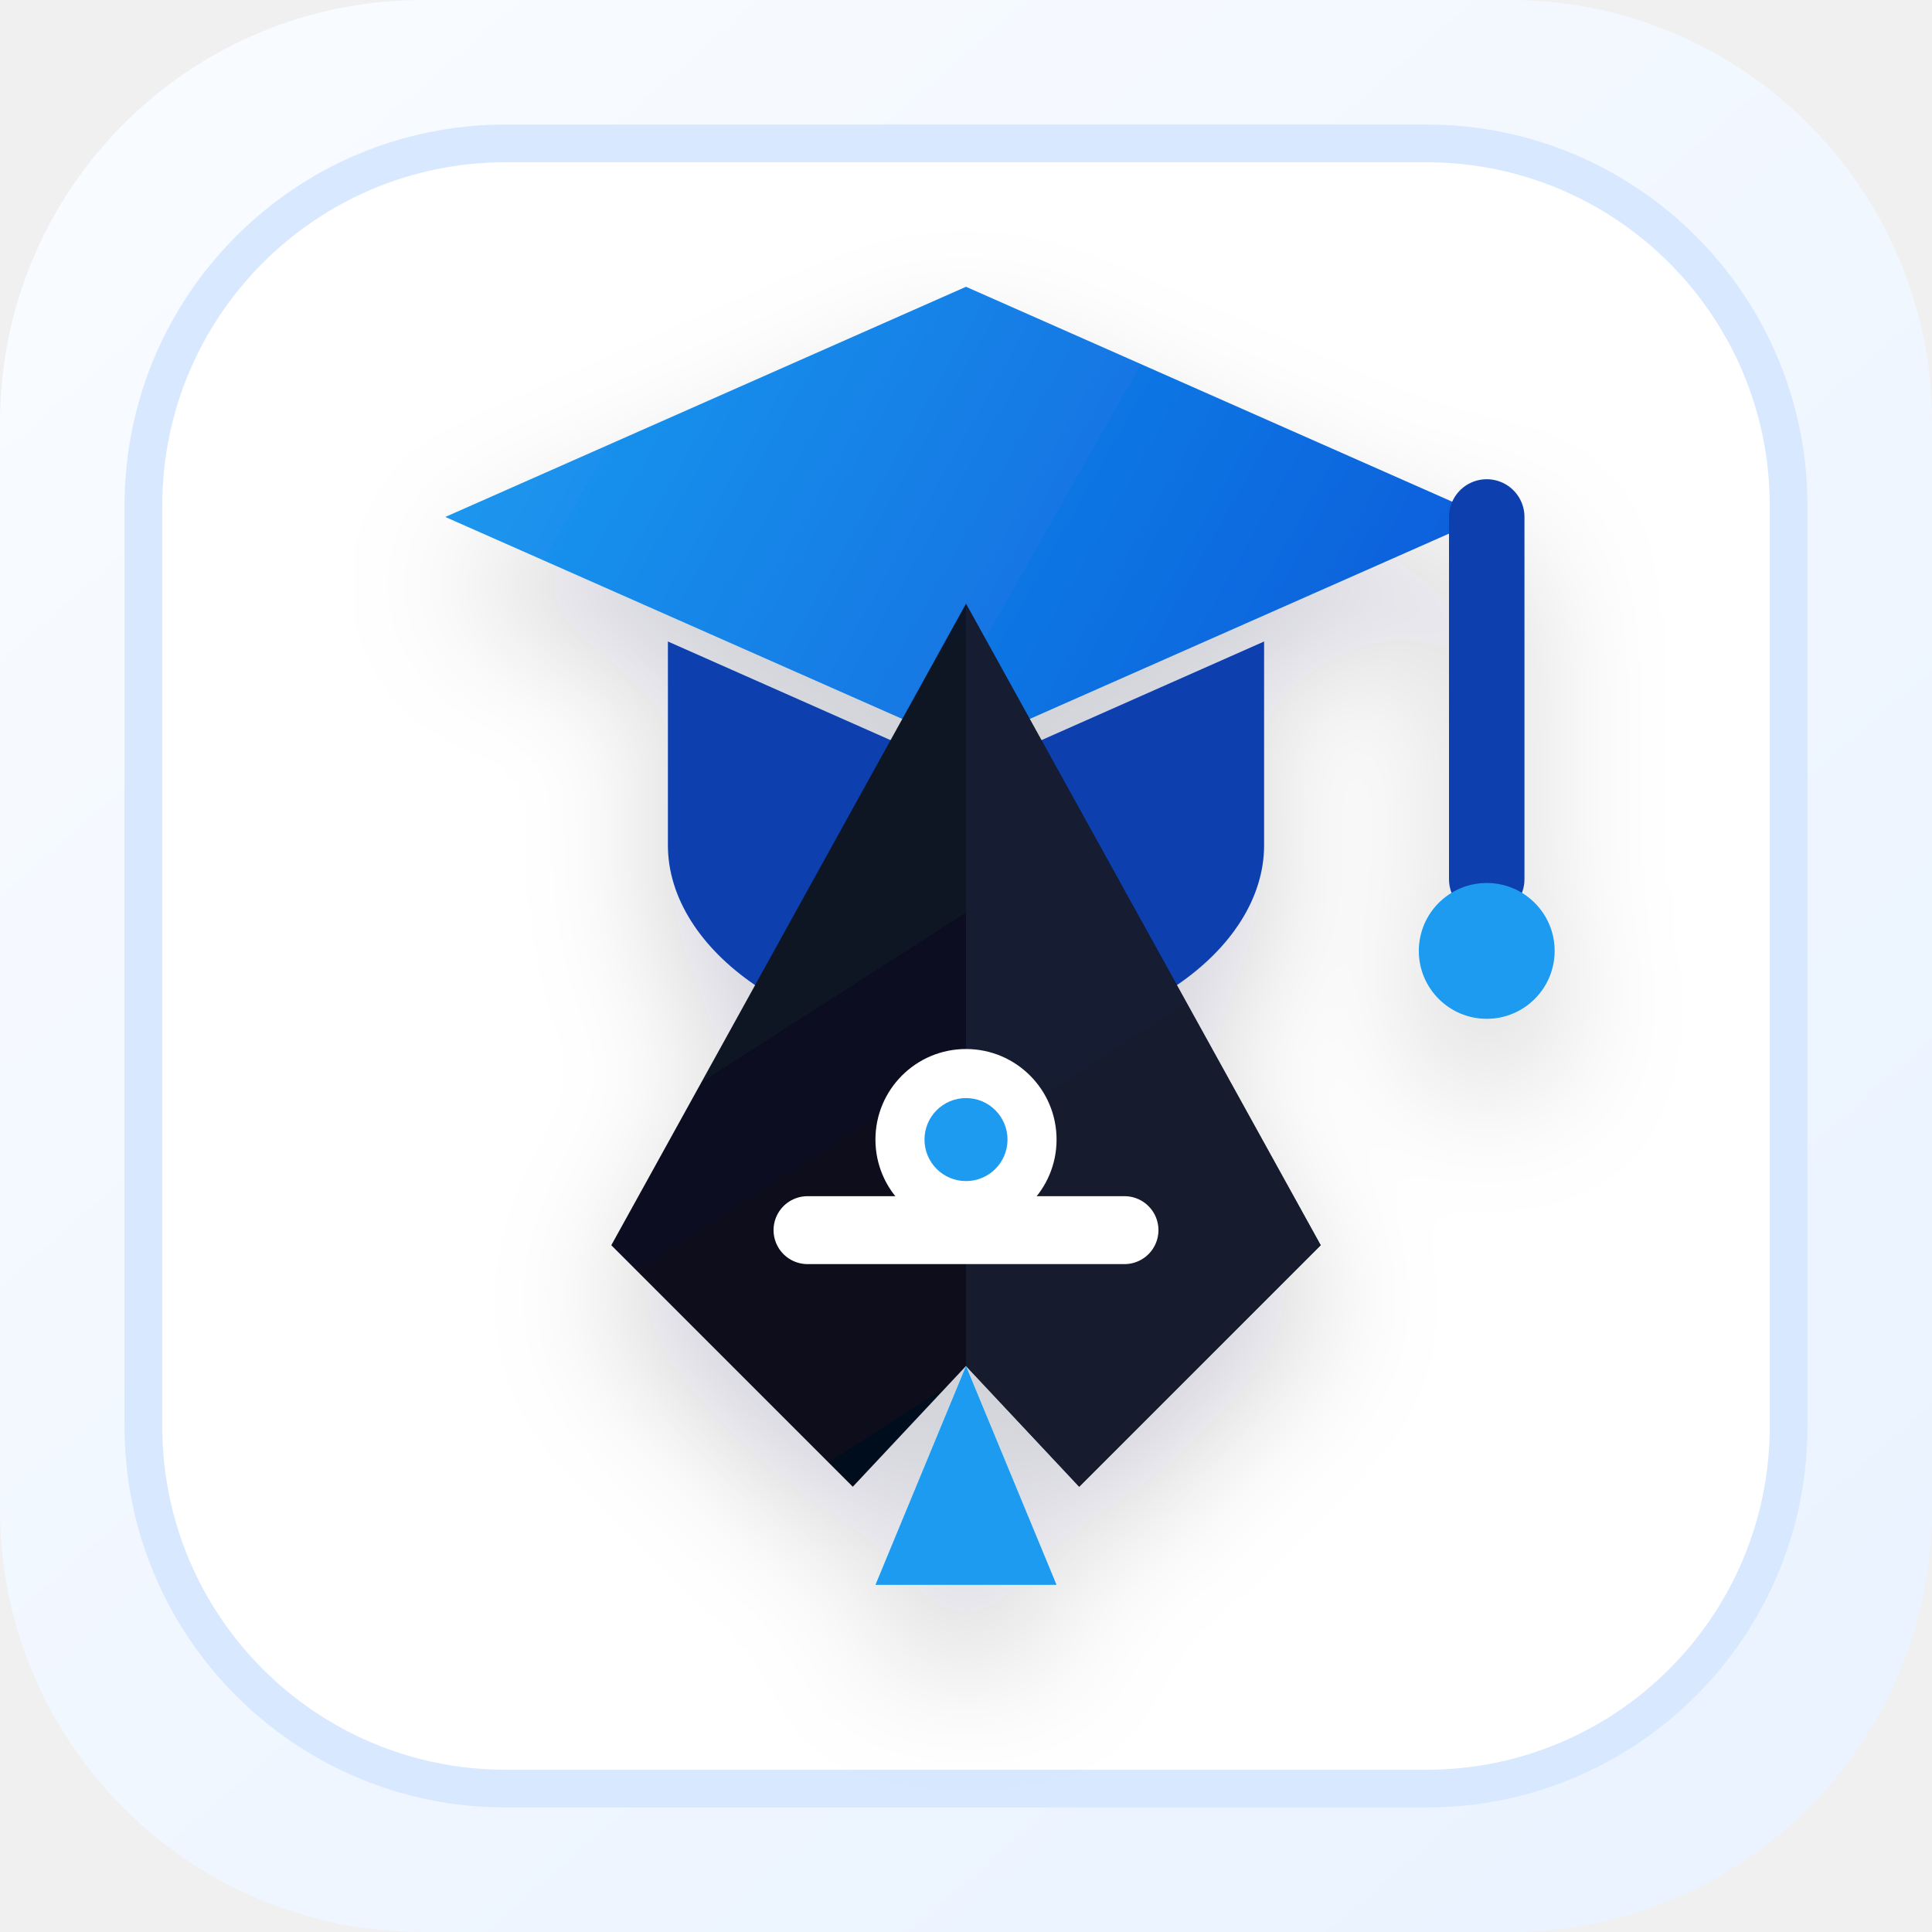
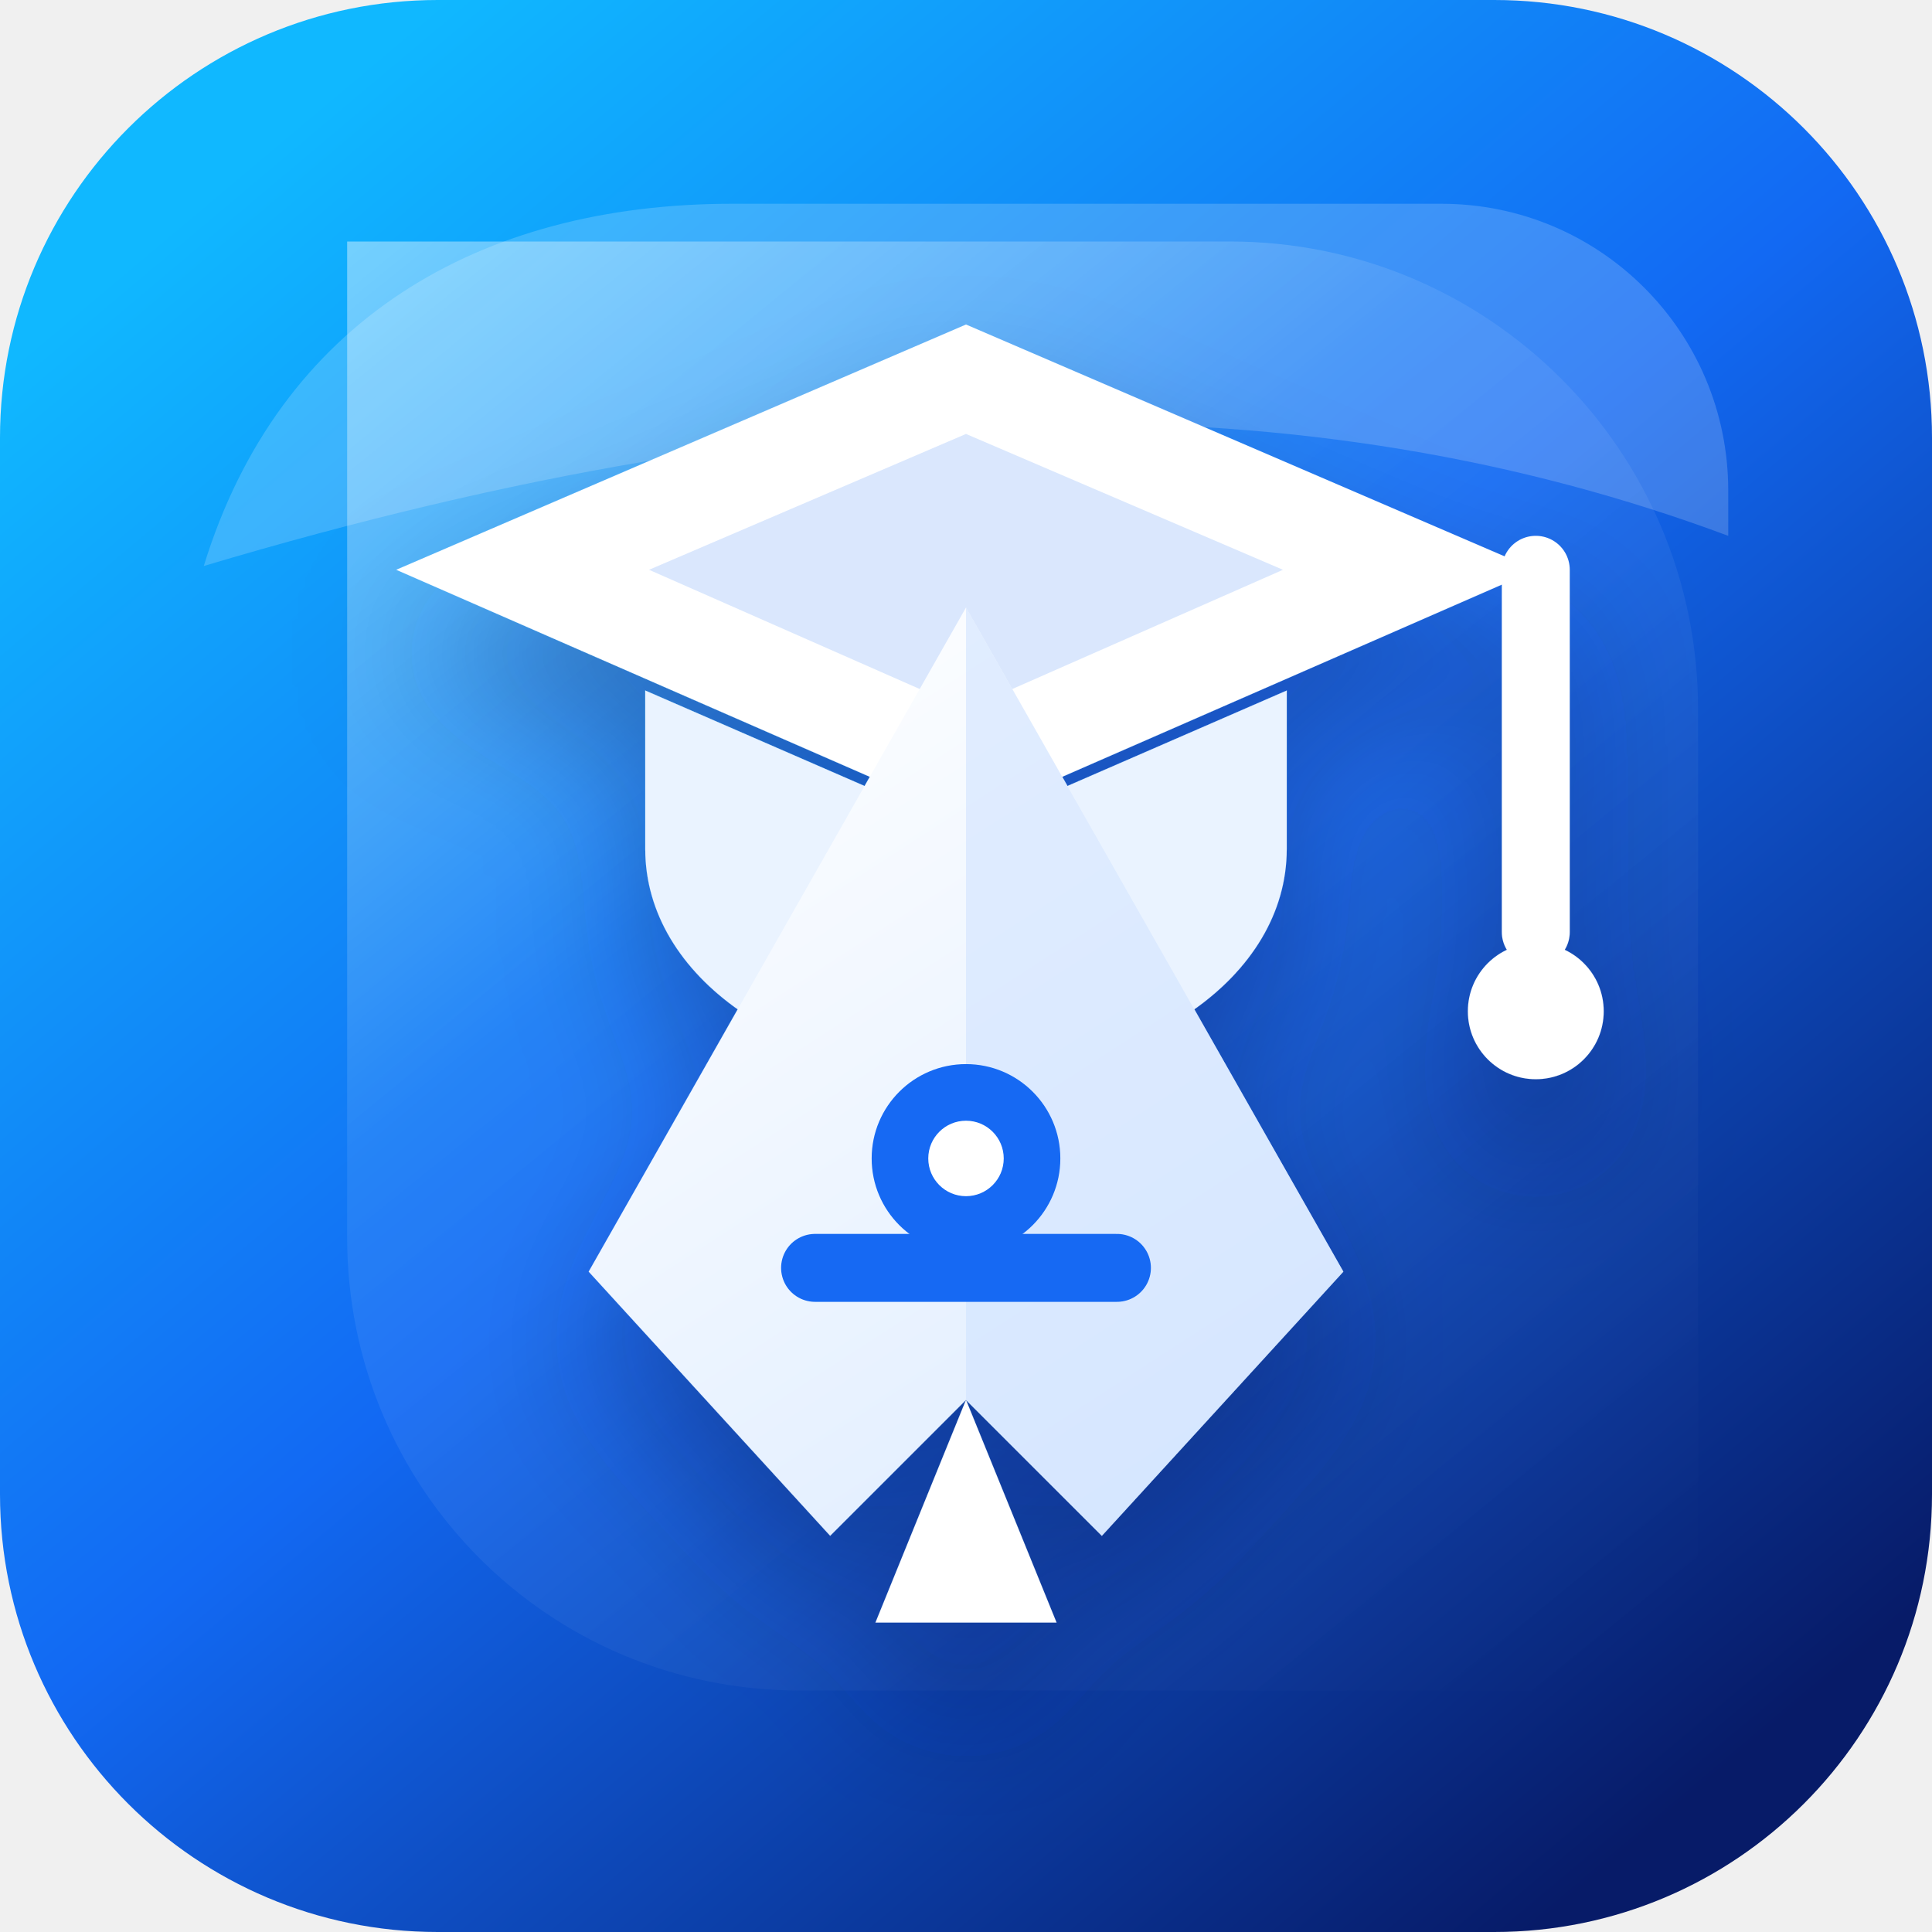
<svg xmlns="http://www.w3.org/2000/svg" viewBox="0 0 512 512" role="img" aria-labelledby="title desc">
  <defs>
-     <linearGradient id="bg" x1="64" y1="36" x2="448" y2="476" gradientUnits="userSpaceOnUse">
-       <stop stop-color="#F8FBFF" />
-       <stop offset="1" stop-color="#EAF3FF" />
+     <linearGradient id="bg" x1="74" y1="36" x2="446" y2="478" gradientUnits="userSpaceOnUse">
+       <stop stop-color="#10B8FF" />
+       <stop offset="0.48" stop-color="#1269F3" />
+       <stop offset="1" stop-color="#071B68" />
    </linearGradient>
-     <linearGradient id="cap" x1="122" y1="88" x2="390" y2="240" gradientUnits="userSpaceOnUse">
-       <stop stop-color="#1D9BF0" />
-       <stop offset="1" stop-color="#0755D8" />
+     <linearGradient id="glass" x1="102" y1="56" x2="418" y2="448" gradientUnits="userSpaceOnUse">
+       <stop stop-color="#FFFFFF" stop-opacity="0.42" />
+       <stop offset="0.38" stop-color="#FFFFFF" stop-opacity="0.08" />
+       <stop offset="1" stop-color="#FFFFFF" stop-opacity="0" />
    </linearGradient>
-     <linearGradient id="pen" x1="174" y1="164" x2="338" y2="420" gradientUnits="userSpaceOnUse">
-       <stop stop-color="#111827" />
-       <stop offset="1" stop-color="#020617" />
+     <linearGradient id="nib" x1="175" y1="168" x2="338" y2="420" gradientUnits="userSpaceOnUse">
+       <stop stop-color="#FFFFFF" />
+       <stop offset="1" stop-color="#DCEBFF" />
    </linearGradient>
-     <filter id="softShadow" x="-20%" y="-20%" width="140%" height="140%">
-       <feDropShadow dx="0" dy="18" stdDeviation="18" flood-color="#0F172A" flood-opacity="0.18" />
+     <filter id="shadow" x="-30%" y="-30%" width="160%" height="160%">
+       <feDropShadow dx="0" dy="22" stdDeviation="18" flood-color="#03113F" flood-opacity="0.28" />
    </filter>
  </defs>
-   <rect width="512" height="512" rx="112" fill="url(#bg)" />
-   <rect x="38" y="38" width="436" height="436" rx="96" fill="#FFFFFF" stroke="#D8E8FF" stroke-width="10" />
-   <g filter="url(#softShadow)">
-     <path d="M256 76 394 137 256 198 118 137 256 76Z" fill="url(#cap)" />
-     <path d="M177 170v54c0 28 35 53 79 53s79-25 79-53v-54l-79 35-79-35Z" fill="#0A3FAE" />
-     <path d="M394 137v96" fill="none" stroke="#0A3FAE" stroke-width="20" stroke-linecap="round" />
-     <circle cx="394" cy="252" r="18" fill="#1D9BF0" />
-     <path d="M256 160 350 330 286 394 256 362 226 394 162 330 256 160Z" fill="url(#pen)" />
-     <path d="M256 160 350 330 286 394 256 362V160Z" fill="#172033" opacity="0.82" />
-     <path d="M214 326h84" fill="none" stroke="#FFFFFF" stroke-width="18" stroke-linecap="round" />
-     <circle cx="256" cy="302" r="24" fill="#FFFFFF" />
-     <circle cx="256" cy="302" r="11" fill="#1D9BF0" />
-     <path d="M256 362 232 420h48l-24-58Z" fill="#1D9BF0" />
+   <rect width="512" height="512" rx="116" fill="url(#bg)" />
+   <path d="M92 64h234c68 0 124 55 124 124v260H212C145 448 92 394 92 328V64Z" fill="url(#glass)" />
+   <path d="M54 150C74 85 127 54 194 54h188c42 0 76 34 76 76v12C348 101 218 101 54 150Z" fill="#FFFFFF" opacity="0.18" />
+   <g filter="url(#shadow)">
+     <path d="M256 86 407 151 256 217 105 151 256 86Z" fill="#FFFFFF" />
+     <path d="M256 115 340 151 256 188 172 151 256 115Z" fill="#1269F3" opacity="0.16" />
+     <path d="M171 183v42c0 34 38 60 85 60s85-26 85-60v-42l-85 37-85-37Z" fill="#EAF3FF" />
+     <path d="M407 151v96" fill="none" stroke="#FFFFFF" stroke-width="18" stroke-linecap="round" />
+     <circle cx="407" cy="268" r="18" fill="#FFFFFF" />
+     <path d="M256 161 356 337 292 407 256 371 220 407 156 337 256 161Z" fill="url(#nib)" />
+     <path d="M256 161 356 337 292 407 256 371V161Z" fill="#CFE2FF" opacity="0.58" />
+     <path d="M216 336h80" fill="none" stroke="#1269F3" stroke-width="18" stroke-linecap="round" />
+     <circle cx="256" cy="307" r="25" fill="#1269F3" />
+     <circle cx="256" cy="307" r="10" fill="#FFFFFF" />
+     <path d="M256 371 232 430h48l-24-59Z" fill="#FFFFFF" />
  </g>
</svg>
